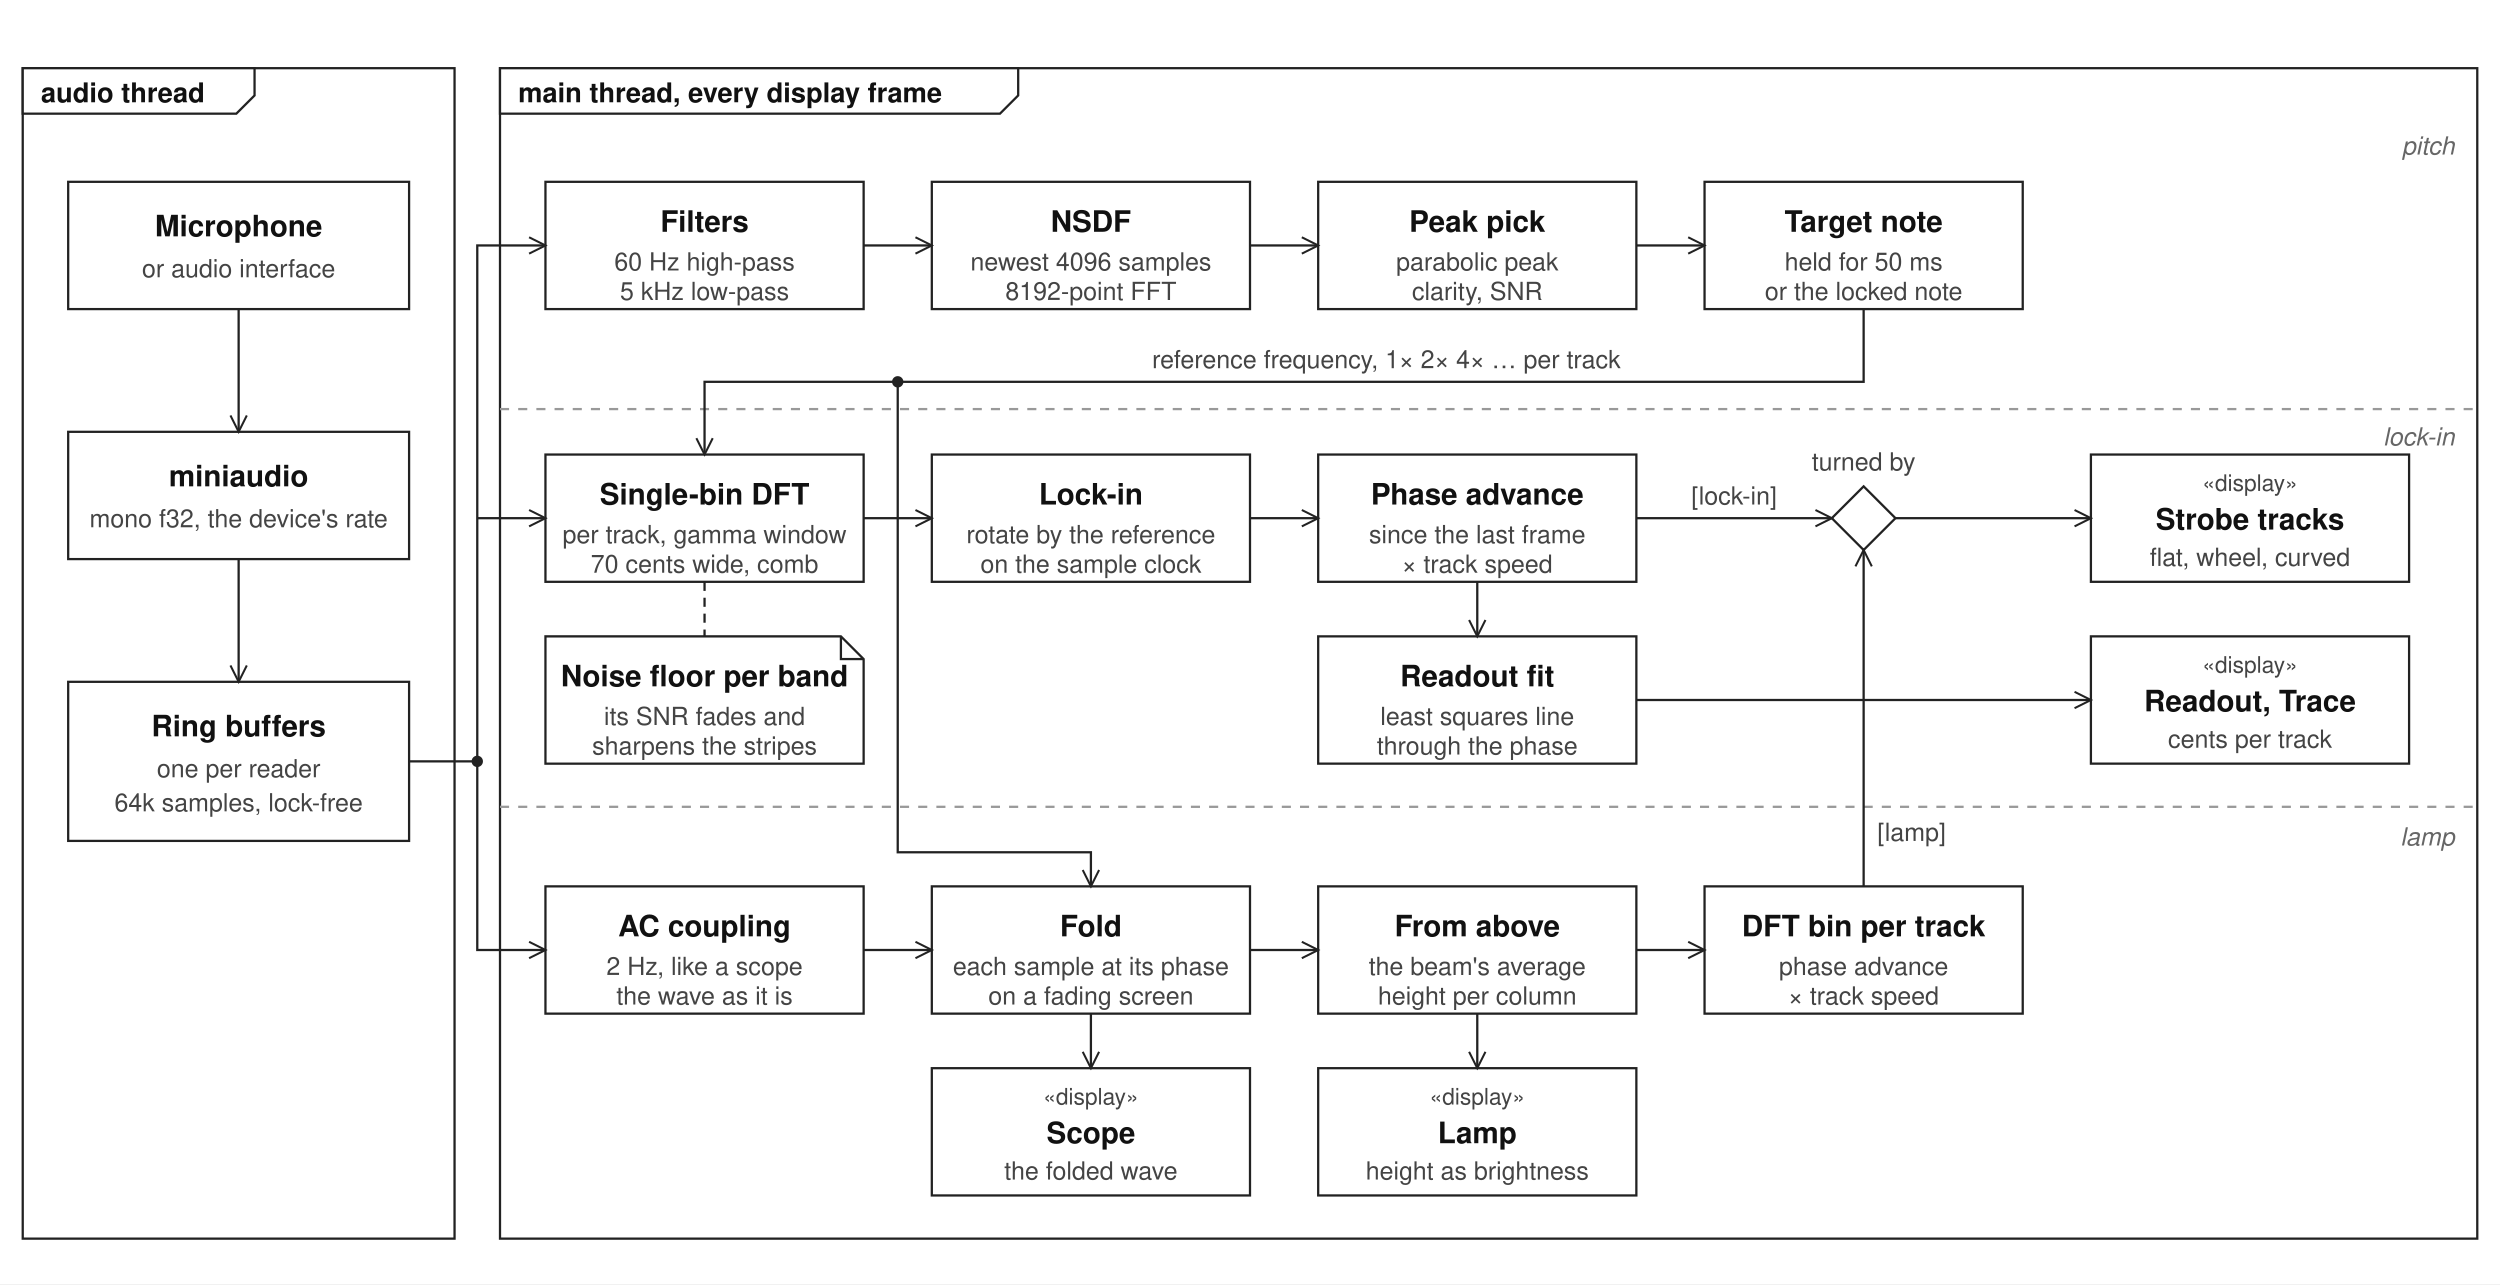
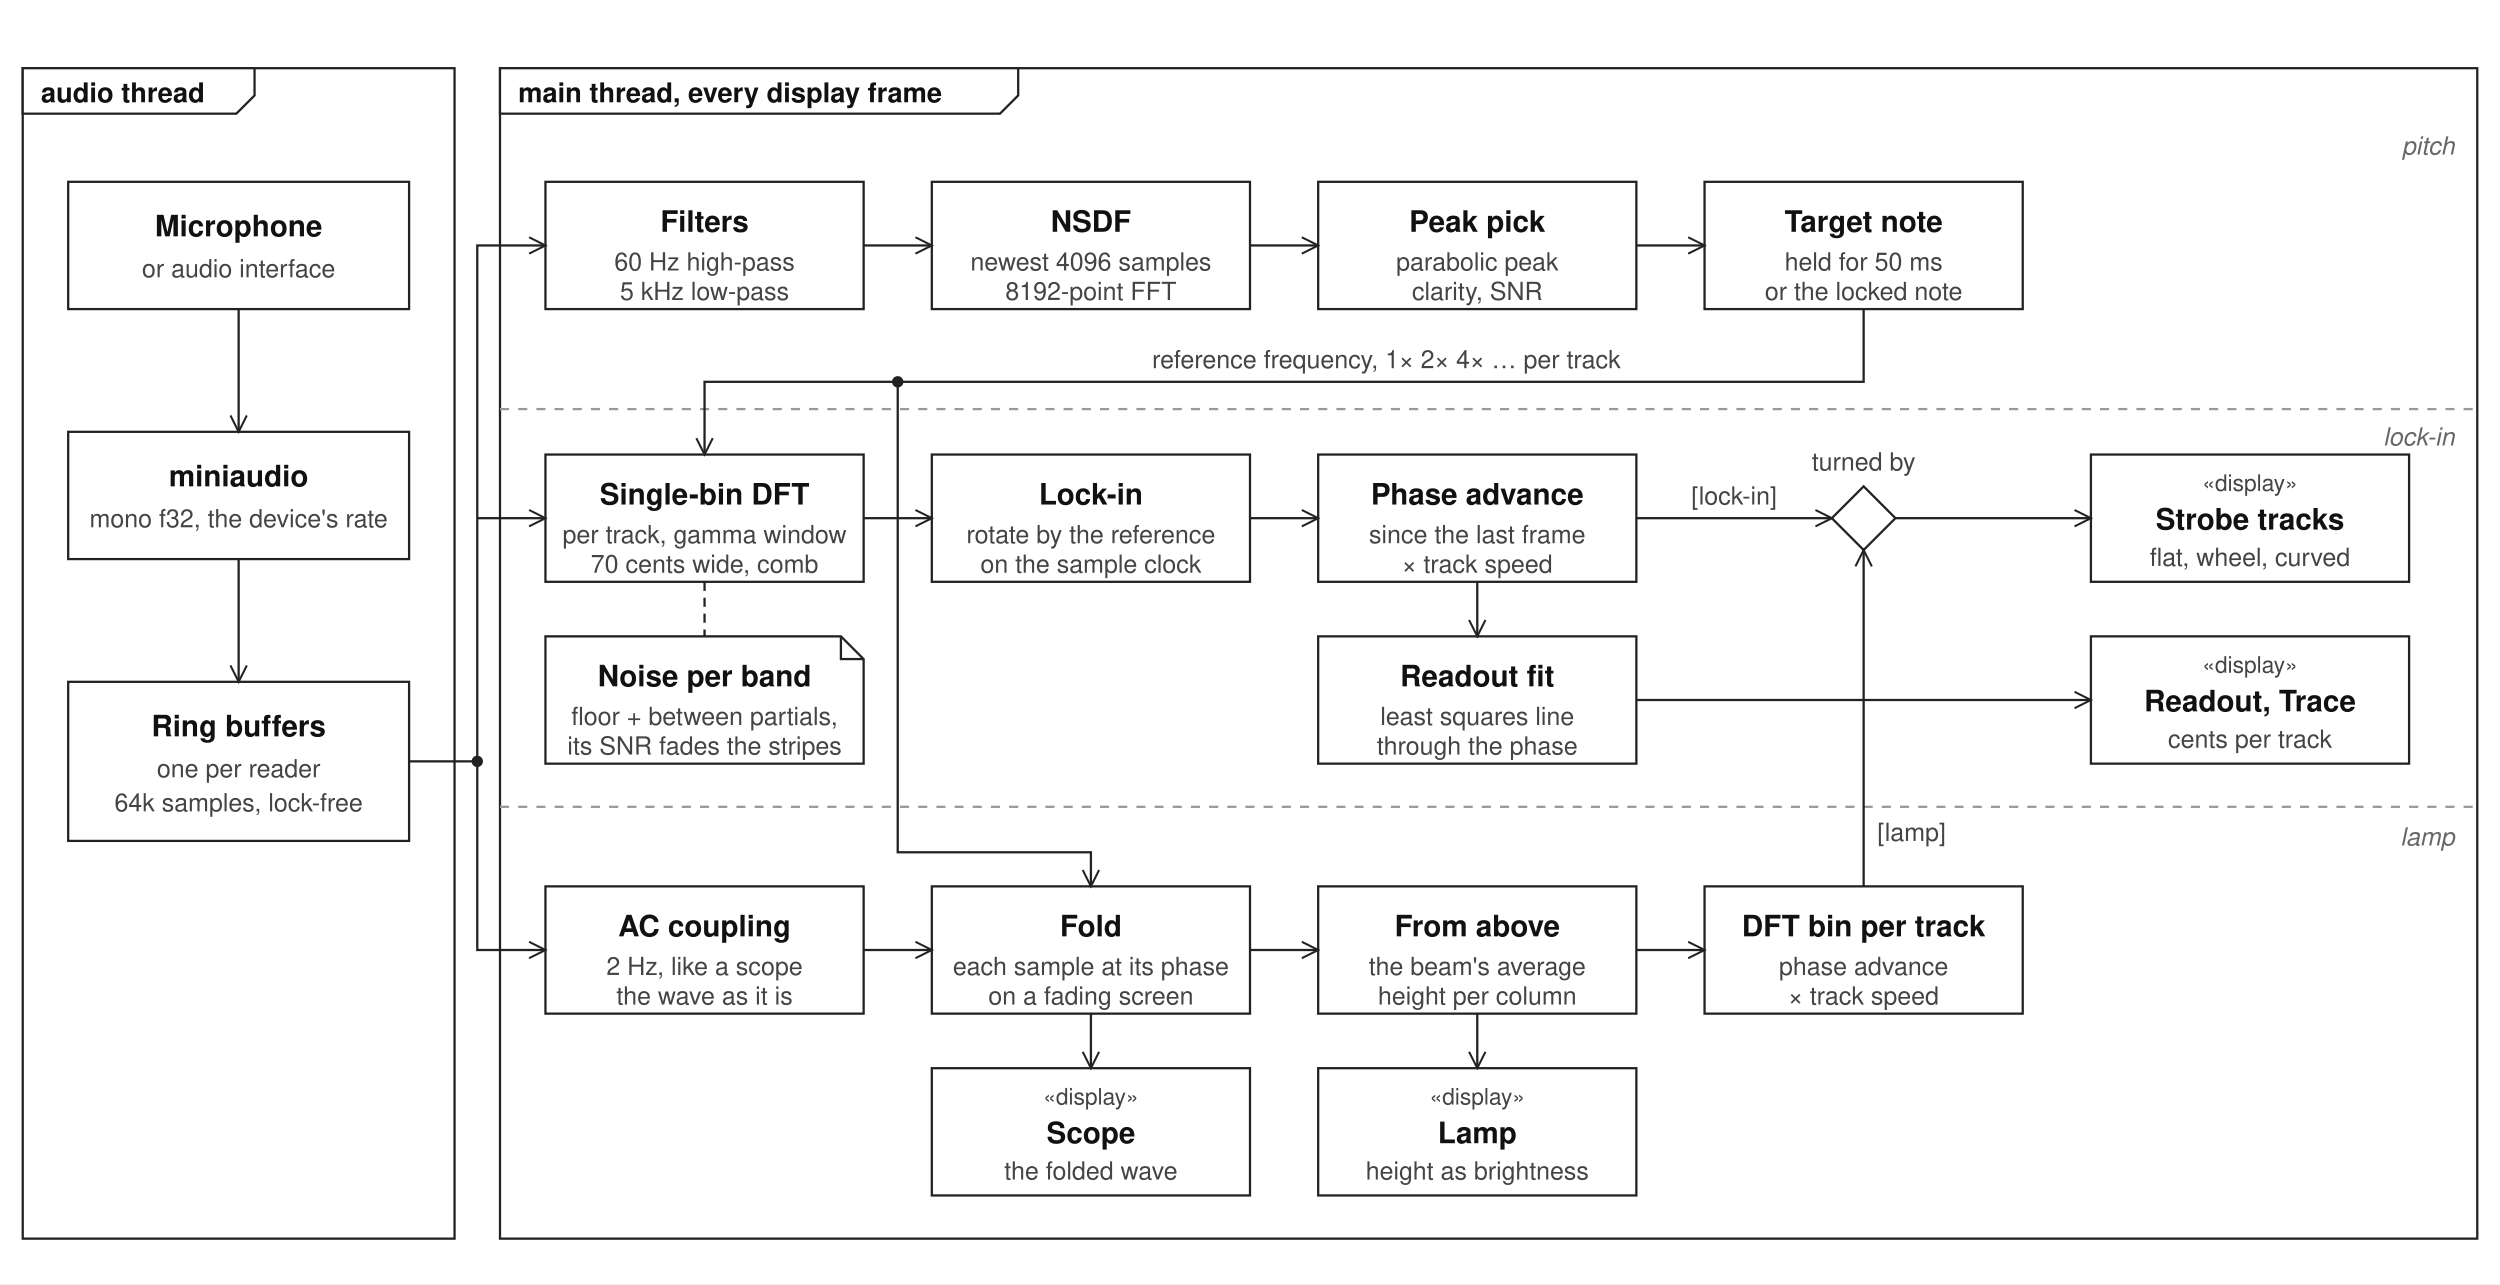
<svg xmlns="http://www.w3.org/2000/svg" viewBox="0 0 1100 565" width="1100" height="565" role="img" aria-labelledby="title desc">
  <style>
    text { font-family: "Helvetica Neue", Helvetica, Arial, sans-serif; fill: #111; }
    .bg { fill: #fff; }
    .frame, .box, .note { fill: #fff; stroke: #222; stroke-width: 1; }
    .lane { stroke: #999; stroke-width: 1; stroke-dasharray: 4 4; }
    .wire { fill: none; stroke: #222; stroke-width: 1; }
    .dashed { stroke-dasharray: 4 3; }
    .tab { font-size: 12px; font-weight: 600; }
    .lane-name { font-size: 11px; font-style: italic; fill: #666; }
    .title { font-size: 13px; font-weight: 600; }
    .sub { font-size: 11px; fill: #444; }
    .stereotype { font-size: 10px; fill: #444; }
    .guard { font-size: 11px; fill: #444; }
  </style>
  <defs>
    <marker id="arrow" viewBox="0 0 10 10" refX="9" refY="5" markerWidth="9" markerHeight="9" orient="auto" markerUnits="userSpaceOnUse">
      <path d="M1,1 L9,5 L1,9" fill="none" stroke="#222" stroke-width="1" />
    </marker>
  </defs>
  <rect class="bg" width="1100" height="565" />
  <rect class="frame" x="10" y="30" width="190" height="515" />
  <path class="frame" d="M10,30 H112 V42 L104,50 H10 Z" />
  <text class="tab" x="18" y="45">audio thread</text>
  <rect class="frame" x="220" y="30" width="870" height="515" />
  <path class="frame" d="M220,30 H448 V42 L440,50 H220 Z" />
  <text class="tab" x="228" y="45">main thread, every display frame</text>
  <line class="lane" x1="220" y1="180" x2="1090" y2="180" />
  <line class="lane" x1="220" y1="355" x2="1090" y2="355" />
  <text class="lane-name" x="1080" y="68" text-anchor="end">pitch</text>
  <text class="lane-name" x="1080" y="196" text-anchor="end">lock-in</text>
  <text class="lane-name" x="1080" y="372" text-anchor="end">lamp</text>
  <rect class="box" x="30" y="80" width="150" height="56" />
  <rect class="box" x="30" y="190" width="150" height="56" />
  <rect class="box" x="30" y="300" width="150" height="70" />
  <rect class="box" x="240" y="80" width="140" height="56" />
  <rect class="box" x="410" y="80" width="140" height="56" />
  <rect class="box" x="580" y="80" width="140" height="56" />
  <rect class="box" x="750" y="80" width="140" height="56" />
  <rect class="box" x="240" y="200" width="140" height="56" />
  <rect class="box" x="410" y="200" width="140" height="56" />
  <rect class="box" x="580" y="200" width="140" height="56" />
  <rect class="box" x="920" y="200" width="140" height="56" />
  <rect class="box" x="580" y="280" width="140" height="56" />
  <rect class="box" x="920" y="280" width="140" height="56" />
  <path class="note" d="M240,280 H370 L380,290 V336 H240 Z M370,280 V290 H380" />
  <rect class="box" x="240" y="390" width="140" height="56" />
  <rect class="box" x="410" y="390" width="140" height="56" />
  <rect class="box" x="580" y="390" width="140" height="56" />
  <rect class="box" x="750" y="390" width="140" height="56" />
  <rect class="box" x="410" y="470" width="140" height="56" />
  <rect class="box" x="580" y="470" width="140" height="56" />
  <path class="box" d="M820,214 L834,228 L820,242 L806,228 Z" />
  <path class="wire" d="M105,136 V190" marker-end="url(#arrow)" />
  <path class="wire" d="M105,246 V300" marker-end="url(#arrow)" />
  <path class="wire" d="M180,335 H210" />
  <circle cx="210" cy="335" r="2.5" fill="#222" />
  <path class="wire" d="M210,335 V108 H240" marker-end="url(#arrow)" />
  <path class="wire" d="M210,228 H240" marker-end="url(#arrow)" />
  <path class="wire" d="M210,335 V418 H240" marker-end="url(#arrow)" />
  <path class="wire" d="M380,108 H410" marker-end="url(#arrow)" />
  <path class="wire" d="M550,108 H580" marker-end="url(#arrow)" />
  <path class="wire" d="M720,108 H750" marker-end="url(#arrow)" />
  <path class="wire" d="M820,136 V168 H310 V200" marker-end="url(#arrow)" />
  <circle cx="395" cy="168" r="2.5" fill="#222" />
  <path class="wire" d="M395,168 V375 H480 V390" marker-end="url(#arrow)" />
  <text class="guard" x="610" y="162" text-anchor="middle">reference frequency, 1× 2× 4× … per track</text>
  <path class="wire" d="M380,228 H410" marker-end="url(#arrow)" />
  <path class="wire" d="M550,228 H580" marker-end="url(#arrow)" />
  <path class="wire" d="M720,228 H806" marker-end="url(#arrow)" />
  <path class="wire" d="M834,228 H920" marker-end="url(#arrow)" />
  <path class="wire" d="M650,256 V280" marker-end="url(#arrow)" />
  <path class="wire" d="M720,308 H920" marker-end="url(#arrow)" />
  <path class="wire dashed" d="M310,256 V280" />
  <text class="guard" x="763" y="222" text-anchor="middle">[lock-in]</text>
  <text class="guard" x="820" y="207" text-anchor="middle">turned by</text>
  <path class="wire" d="M380,418 H410" marker-end="url(#arrow)" />
  <path class="wire" d="M550,418 H580" marker-end="url(#arrow)" />
  <path class="wire" d="M720,418 H750" marker-end="url(#arrow)" />
  <path class="wire" d="M820,390 V242" marker-end="url(#arrow)" />
  <path class="wire" d="M480,446 V470" marker-end="url(#arrow)" />
  <path class="wire" d="M650,446 V470" marker-end="url(#arrow)" />
  <text class="guard" x="826" y="370">[lamp]</text>
  <g text-anchor="middle">
    <text class="title" x="105" y="104">Microphone</text>
    <text class="sub" x="105" y="122">or audio interface</text>
    <text class="title" x="105" y="214">miniaudio</text>
    <text class="sub" x="105" y="232">mono f32, the device's rate</text>
    <text class="title" x="105" y="324">Ring buffers</text>
    <text class="sub" x="105" y="342">one per reader</text>
    <text class="sub" x="105" y="357">64k samples, lock-free</text>
    <text class="title" x="310" y="102">Filters</text>
    <text class="sub" x="310" y="119">60 Hz high-pass</text>
    <text class="sub" x="310" y="132">5 kHz low-pass</text>
    <text class="title" x="480" y="102">NSDF</text>
    <text class="sub" x="480" y="119">newest 4096 samples</text>
    <text class="sub" x="480" y="132">8192-point FFT</text>
    <text class="title" x="650" y="102">Peak pick</text>
    <text class="sub" x="650" y="119">parabolic peak</text>
    <text class="sub" x="650" y="132">clarity, SNR</text>
    <text class="title" x="820" y="102">Target note</text>
    <text class="sub" x="820" y="119">held for 50 ms</text>
    <text class="sub" x="820" y="132">or the locked note</text>
    <text class="title" x="310" y="222">Single-bin DFT</text>
    <text class="sub" x="310" y="239">per track, gamma window</text>
    <text class="sub" x="310" y="252">70 cents wide, comb</text>
    <text class="title" x="480" y="222">Lock-in</text>
    <text class="sub" x="480" y="239">rotate by the reference</text>
    <text class="sub" x="480" y="252">on the sample clock</text>
    <text class="title" x="650" y="222">Phase advance</text>
    <text class="sub" x="650" y="239">since the last frame</text>
    <text class="sub" x="650" y="252">× track speed</text>
    <text class="title" x="650" y="302">Readout fit</text>
    <text class="sub" x="650" y="319">least squares line</text>
    <text class="sub" x="650" y="332">through the phase</text>
-     <text class="title" x="310" y="302">Noise floor per band</text>
-     <text class="sub" x="310" y="319">its SNR fades and</text>
-     <text class="sub" x="310" y="332">sharpens the stripes</text>
+     <text class="title" x="310" y="302">Noise per band</text>
+     <text class="sub" x="310" y="319">floor + between partials,</text>
+     <text class="sub" x="310" y="332">its SNR fades the stripes</text>
    <text class="stereotype" x="990" y="216">«display»</text>
    <text class="title" x="990" y="233">Strobe tracks</text>
    <text class="sub" x="990" y="249">flat, wheel, curved</text>
    <text class="stereotype" x="990" y="296">«display»</text>
    <text class="title" x="990" y="313">Readout, Trace</text>
    <text class="sub" x="990" y="329">cents per track</text>
    <text class="title" x="310" y="412">AC coupling</text>
    <text class="sub" x="310" y="429">2 Hz, like a scope</text>
    <text class="sub" x="310" y="442">the wave as it is</text>
    <text class="title" x="480" y="412">Fold</text>
    <text class="sub" x="480" y="429">each sample at its phase</text>
    <text class="sub" x="480" y="442">on a fading screen</text>
    <text class="title" x="650" y="412">From above</text>
    <text class="sub" x="650" y="429">the beam's average</text>
    <text class="sub" x="650" y="442">height per column</text>
    <text class="title" x="820" y="412">DFT bin per track</text>
    <text class="sub" x="820" y="429">phase advance</text>
    <text class="sub" x="820" y="442">× track speed</text>
    <text class="stereotype" x="480" y="486">«display»</text>
    <text class="title" x="480" y="503">Scope</text>
    <text class="sub" x="480" y="519">the folded wave</text>
    <text class="stereotype" x="650" y="486">«display»</text>
    <text class="title" x="650" y="503">Lamp</text>
    <text class="sub" x="650" y="519">height as brightness</text>
  </g>
</svg>
